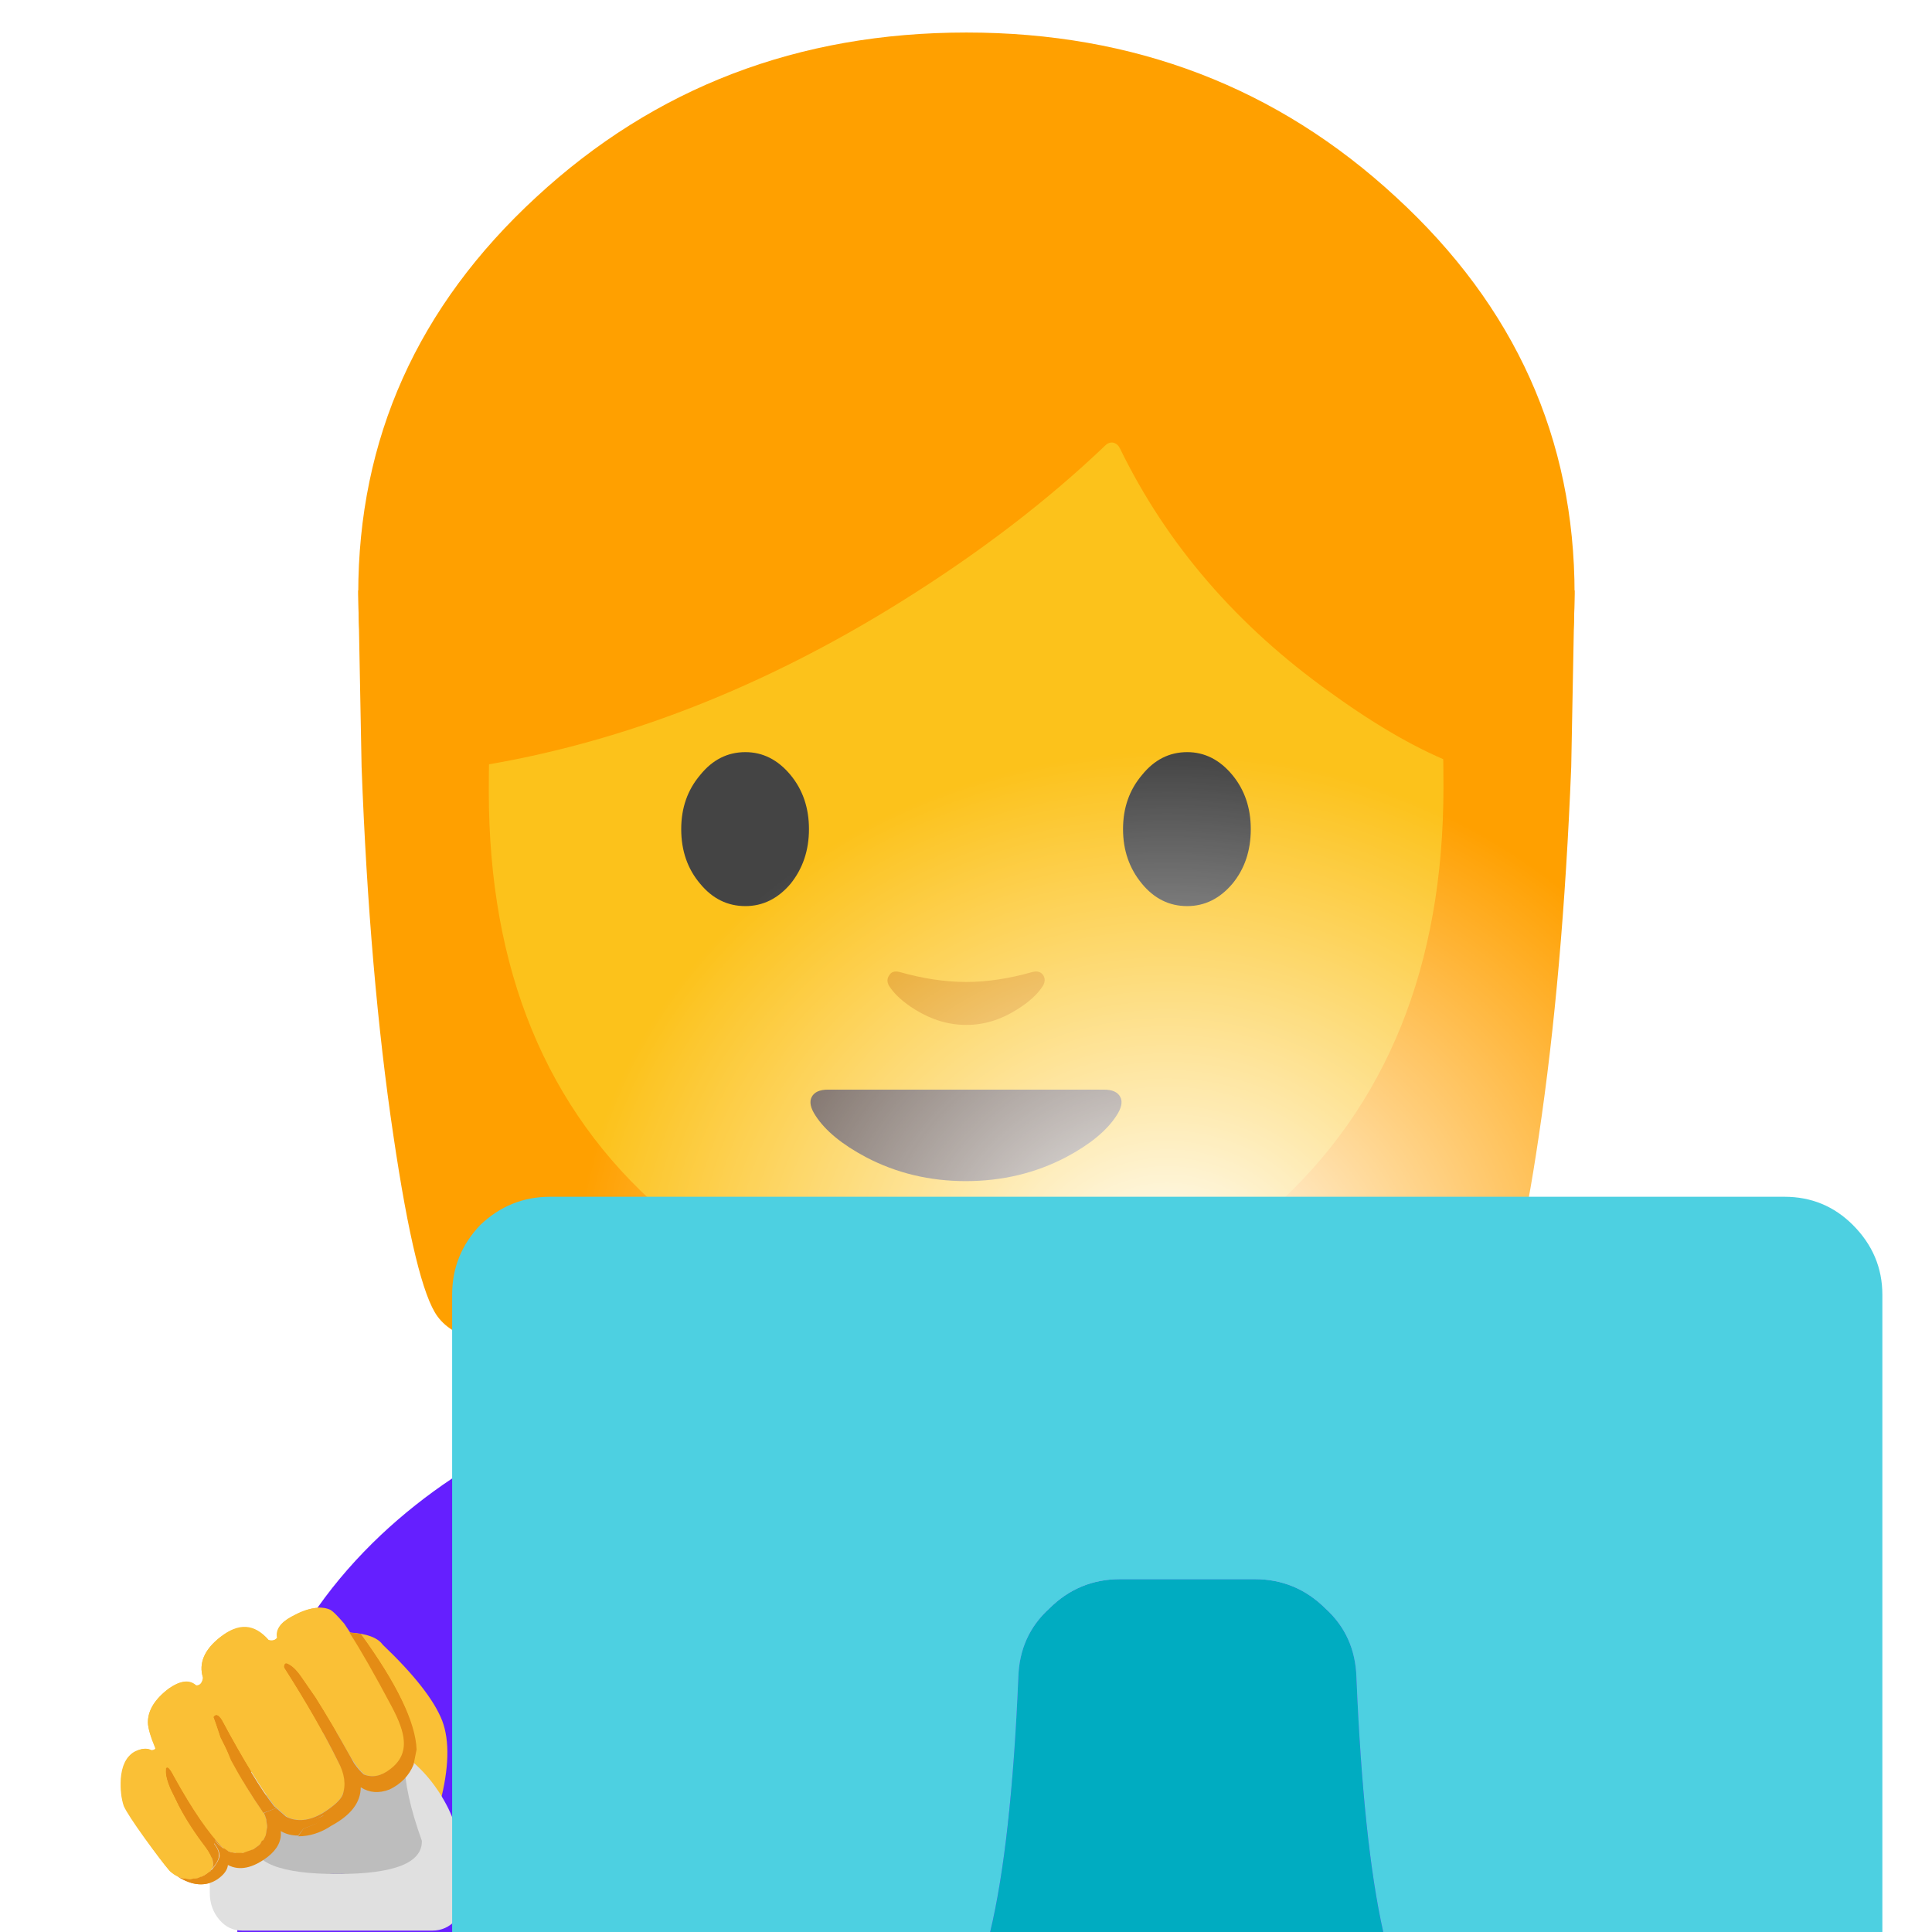
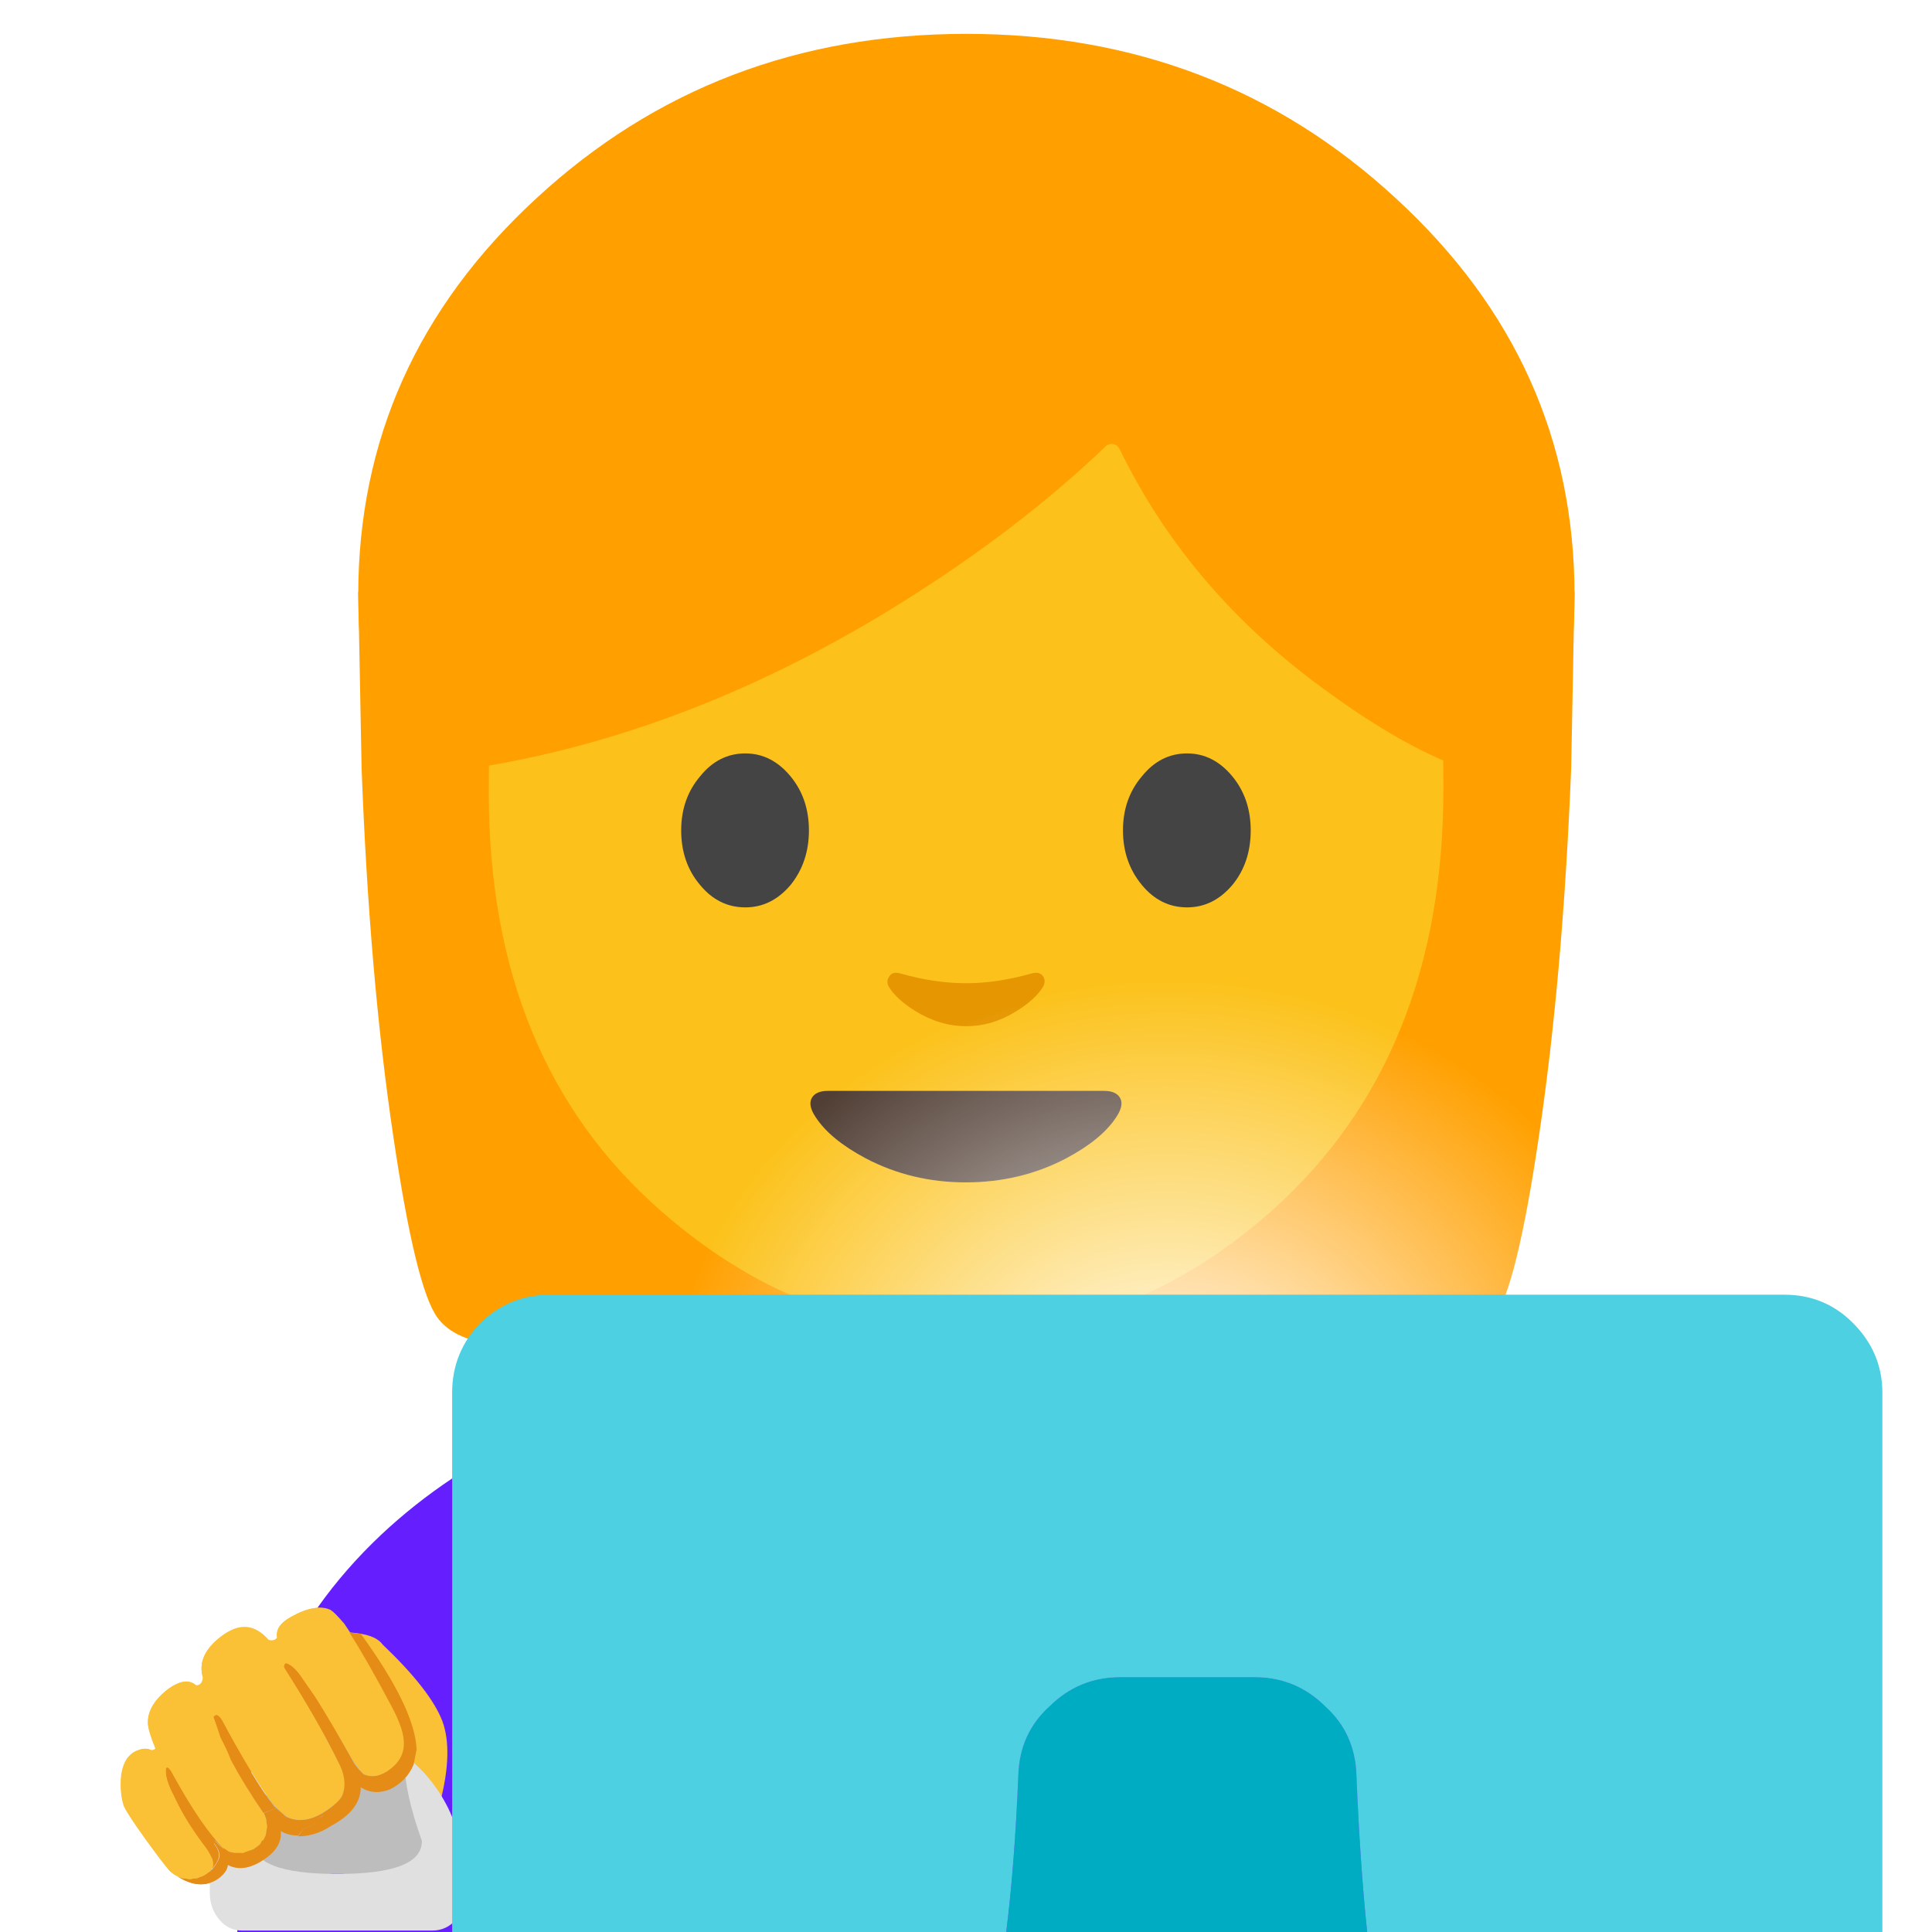
<svg xmlns="http://www.w3.org/2000/svg" xmlns:xlink="http://www.w3.org/1999/xlink" version="1.1" preserveAspectRatio="none" x="0px" y="0px" width="72px" height="72px" viewBox="0 0 72 72">
  <defs>
    <radialGradient id="Gradient_1" gradientUnits="userSpaceOnUse" cx="0" cy="0" r="22.088" fx="0" fy="0" gradientTransform="matrix( 1, 0, 0, 0.8981324, 36.25,47.85) " spreadMethod="pad">
      <stop offset="0%" stop-color="#FFFFFF" />
      <stop offset="100%" stop-color="#FFFFFF" stop-opacity="0" />
    </radialGradient>
-     <g id="Layer1_0_MEMBER_0_MEMBER_0_FILL">
+     <g id="Layer1_0_MEMBER_0_MEMBER_0_MEMBER_0_FILL">
+       <path fill="#651FFF" stroke="none" d=" M 8.85 69.75 L 8.85 72 63.35 72 63.35 69.75 Q 63.35 62.3 58 57.2 53.05 52.6 45.05 51.2 35.95 49.65 26.6 51.9 18.85 53.7 14.15 58 8.85 62.85 8.85 69.75 Z" />
+     </g>
+     <g id="Layer1_0_MEMBER_0_MEMBER_1_FILL">
+       <path fill="#651FFF" stroke="none" d=" M 14.2 57.2 Q 8.85 62.25 8.85 69.75 L 8.85 72 63.35 72 63.35 69.75 Q 63.35 62.85 58.05 58 53.35 53.7 45.55 51.9 36.2 49.65 27.15 51.2 19.1 52.6 14.2 57.2 Z" />
+     </g>
+     <g id="Layer1_0_MEMBER_0_MEMBER_2_FILL">
+       <path fill="#E59900" stroke="none" d=" M 64 74.15 Q 66.9 74.15 68.95 72.1 71 70.05 71 67.15 L 71 60.75 57 60.75 57 67.15 Q 57 70.05 59.05 72.1 61.1 74.15 64 74.15 Z" />
+     </g>
+     <g id="Layer1_0_MEMBER_1_MEMBER_0_FILL">
      <path fill="#FFA000" stroke="none" d=" M 118.2 71.6 L 118.5 55.8 65 53.6 9.5 55.8 9.8 71.6 Q 10.5 90.25 12.65 104.65 14.65 118.2 16.6 120.85 19 124.15 27.8 123.15 34.1 122.4 48.7 120.15 58.15 118.65 63.5 118.65 L 64.45 118.65 Q 69.8 118.65 79.25 120.15 93.85 122.4 100.1 123.15 108.9 124.15 111.3 120.85 113.3 118.2 115.3 104.65 117.45 90.25 118.2 71.6 Z" />
    </g>
-     <g id="Layer1_0_MEMBER_0_MEMBER_1_FILL">
+     <g id="Layer1_0_MEMBER_1_MEMBER_1_FILL">
      <path fill="#FFA000" stroke="none" d=" M 102.5 91.65 Q 118.5 76.9 118.5 56.1 118.5 35.25 102.5 20.55 86.55 5.8 64 5.8 41.4 5.8 25.45 20.55 9.5 35.25 9.5 56.1 9.5 76.9 25.45 91.65 41.45 106.4 64 106.4 86.55 106.4 102.5 91.65 Z" />
    </g>
-     <g id="Layer1_0_MEMBER_0_MEMBER_2_FILL">
+     <g id="Layer1_0_MEMBER_1_MEMBER_2_FILL">
      <path fill="#FCC21B" stroke="none" d=" M 106.75 73.45 Q 106.75 44.75 97.85 30.85 87.7 14.9 64.15 14.9 40.6 14.9 30.25 31 21.2 45.15 21.2 73.8 21.2 97.8 36.65 111.3 49 122.15 64.15 122.15 79.2 122.15 91.5 111.15 106.75 97.45 106.75 73.45 Z" />
    </g>
-     <g id="Layer1_0_MEMBER_0_MEMBER_3_FILL">
+     <g id="Layer1_0_MEMBER_1_MEMBER_3_FILL">
      <path fill="#FFA000" stroke="none" d=" M 108.05 32.25 Q 104.85 25.75 97.8 19.2 83.65 6.15 64.4 6.15 45.2 6.15 31.05 18.9 24 25.3 20.8 31.65 L 20.8 71.45 Q 39.8 68.25 58.15 56.8 68.65 50.25 76.45 42.8 76.75 42.5 77.15 42.55 77.55 42.65 77.75 43.05 84.05 56 96.7 65 103 69.55 108.05 71.45 L 108.05 32.25 Z" />
    </g>
-     <g id="Layer1_0_MEMBER_0_MEMBER_4_MEMBER_0_FILL">
+     <g id="Layer1_0_MEMBER_1_MEMBER_4_MEMBER_0_FILL">
      <path fill="#444444" stroke="none" d=" M 40.15 72.35 Q 38.45 74.35 38.45 77.2 38.45 80.1 40.15 82.1 41.8 84.1 44.2 84.1 46.55 84.1 48.25 82.1 49.9 80.05 49.9 77.2 49.9 74.35 48.25 72.35 46.55 70.3 44.2 70.3 41.8 70.3 40.15 72.35 Z" />
    </g>
-     <g id="Layer1_0_MEMBER_0_MEMBER_4_MEMBER_1_FILL">
+     <g id="Layer1_0_MEMBER_1_MEMBER_4_MEMBER_1_FILL">
      <path fill="#444444" stroke="none" d=" M 87.85 72.35 Q 86.15 70.3 83.8 70.3 81.4 70.3 79.75 72.35 78.05 74.35 78.05 77.2 78.05 80.05 79.75 82.1 81.4 84.1 83.8 84.1 86.15 84.1 87.85 82.1 89.5 80.1 89.5 77.2 89.5 74.35 87.85 72.35 Z" />
    </g>
-     <g id="Layer1_0_MEMBER_0_MEMBER_4_MEMBER_2_FILL">
+     <g id="Layer1_0_MEMBER_1_MEMBER_4_MEMBER_2_FILL">
      <path fill="#513F35" stroke="none" d=" M 63.95 108.75 Q 68.85 108.75 72.95 106.6 76.15 104.9 77.45 102.9 78.15 101.85 77.8 101.2 77.45 100.55 76.35 100.55 L 51.6 100.55 Q 50.5 100.55 50.15 101.2 49.8 101.85 50.5 102.9 51.8 104.9 55 106.6 59.1 108.75 63.95 108.75 Z" />
    </g>
-     <g id="Layer1_0_MEMBER_0_MEMBER_4_MEMBER_3_FILL">
+     <g id="Layer1_0_MEMBER_1_MEMBER_4_MEMBER_3_FILL">
      <path fill="#E59600" stroke="none" d=" M 58 90 Q 57.35 89.85 57.1 90.3 56.8 90.7 57.05 91.2 57.75 92.35 59.45 93.4 61.65 94.75 64 94.75 66.35 94.75 68.5 93.4 70.2 92.35 70.9 91.2 71.15 90.7 70.9 90.3 70.6 89.85 69.95 90 66.8 90.9 64 90.9 61.15 90.9 58 90 Z" />
-     </g>
-     <g id="Layer1_0_MEMBER_1_MEMBER_0_MEMBER_0_FILL">
-       <path fill="#651FFF" stroke="none" d=" M 8.85 69.75 L 8.85 72 63.35 72 63.35 69.75 Q 63.35 62.3 58 57.2 53.05 52.6 45.05 51.2 35.95 49.65 26.6 51.9 18.85 53.7 14.15 58 8.85 62.85 8.85 69.75 Z" />
-     </g>
-     <g id="Layer1_0_MEMBER_1_MEMBER_1_FILL">
-       <path fill="#651FFF" stroke="none" d=" M 14.2 57.2 Q 8.85 62.25 8.85 69.75 L 8.85 72 63.35 72 63.35 69.75 Q 63.35 62.85 58.05 58 53.35 53.7 45.55 51.9 36.2 49.65 27.15 51.2 19.1 52.6 14.2 57.2 Z" />
-     </g>
-     <g id="Layer1_0_MEMBER_1_MEMBER_2_FILL">
-       <path fill="#E59900" stroke="none" d=" M 64 74.15 Q 66.9 74.15 68.95 72.1 71 70.05 71 67.15 L 71 60.75 57 60.75 57 67.15 Q 57 70.05 59.05 72.1 61.1 74.15 64 74.15 Z" />
    </g>
    <g id="Layer1_0_MEMBER_2_MEMBER_0_FILL">
      <path fill="#FAC036" stroke="none" d=" M 21.15 119.55 Q 22.05 116.1 21.3 114.1 20.5 112.05 17.35 109.05 16.85 108.35 15.15 108.25 L 14.75 107.7 Q 14.2 106.95 13.9 106.8 12.9 106.3 11.3 107.2 10.2 107.8 10.35 108.6 10.15 108.85 9.8 108.75 8.4 107.2 6.6 108.55 5 109.8 5.45 111.25 5.35 111.8 4.95 111.75 4.3 111.2 3.2 111.95 1.8 113 1.8 114.2 1.8 114.75 2.3 115.95 2.2 116.05 2 116.05 1.55 115.8 0.85 116.2 0.1 116.65 0 117.95 -0.05 119 0.2 119.75 0.45 120.3 1.6 121.9 2.65 123.35 3.25 124.05 3.8 124.6 4.65 124.6 5.5 124.55 6 123.95 6.5 123.45 6.5 123.1 6.55 122.55 5.75 121.85 L 5.65 121.75 5.9 121.65 Q 7.2 123.5 8.75 122.6 9.3 122.3 9.55 121.7 9.85 121.05 9.45 120.2 L 10.25 119.9 10.4 120.15 Q 11.35 121.45 13.45 120.35 L 12.95 120.9 12.1 121.25 11.55 122.1 Q 11.2 123.1 12.05 123.95 12.6 124.5 13.4 124.35 13.8 124.3 15.3 123.65 16.4 123.2 18.6 121.75 21.1 120.15 21.15 119.55 Z" />
    </g>
    <g id="Layer1_0_MEMBER_2_MEMBER_1_FILL">
      <path fill="#E48C15" stroke="none" d=" M 10.85 110.4 Q 10.8 110.5 10.85 110.6 13.05 114.05 14.4 116.8 15.05 118 14.7 118.95 14.5 119.45 13.4 120.15 12.05 121 11 120.45 L 10.2 119.75 Q 8.9 118.1 6.7 114.05 6.6 113.9 6.5 113.8 6.3 113.6 6.15 113.85 L 6.6 115.2 7.35 116.7 Q 8.3 118.6 9.5 120.3 9.85 121.05 9.55 121.75 9.35 122.3 8.8 122.6 7.7 123.2 6.8 122.55 5.45 121.3 3.5 117.75 3.4 117.55 3.3 117.4 3.1 117.1 3 117.25 L 2.95 117.5 Q 3 117.9 3.3 118.65 L 3.85 119.75 Q 4.55 121.15 5.6 122.5 6.4 123.6 5.9 124.05 4.95 125 3.75 124.4 5.2 125.35 6.4 124.6 7.05 124.15 7.1 123.65 8.2 124.25 9.7 123.1 10.6 122.4 10.6 121.4 12.05 122.3 13.9 121.1 15.9 119.95 15.9 118.55 16.75 119.05 17.8 118.65 18.95 118.15 19.35 117.05 L 19.55 116.05 Q 19.5 113.3 15.9 108.35 L 15.15 108.25 Q 16.1 109.6 17.95 113.15 18.7 114.55 18.75 115.4 18.85 116.55 17.85 117.3 16.95 118 16.1 117.65 L 15.2 116.45 Q 14 114.3 12.9 112.55 L 12 111.25 Q 11.6 110.6 11.2 110.4 10.9 110.2 10.85 110.4 Z" />
    </g>
    <g id="Layer1_0_MEMBER_3_MEMBER_0_FILL">
      <path fill="#E0E0E0" stroke="none" d=" M 18.75 116.35 L 18.8 116.8 Q 18.8 119.9 17.5 122.05 16.2 124.25 14.35 124.25 12.5 124.25 11.2 122.05 9.9 119.9 9.9 116.8 L 9.95 116.35 Q 8.1 117.7 7 119.9 5.9 122.2 5.9 124.85 L 5.9 125.5 Q 5.9 126.55 6.55 127.3 7.15 128 8.05 128 L 20.65 128 Q 21.55 128 22.2 127.3 22.8 126.55 22.8 125.5 L 22.8 124.85 Q 22.8 122.2 21.7 119.9 20.6 117.7 18.75 116.35 Z" />
    </g>
    <g id="Layer1_0_MEMBER_3_MEMBER_1_FILL">
      <path fill="#BDBDBD" stroke="none" d=" M 8.75 122.05 Q 8.7 124.25 14.35 124.25 20 124.25 19.95 122.05 18.8 118.85 18.8 116.8 L 18.75 116.35 Q 16.8 114.85 14.35 114.85 11.95 114.85 9.95 116.35 L 9.9 116.8 Q 9.9 118.85 8.75 122.05 Z" />
    </g>
    <g id="Layer1_0_MEMBER_4_MEMBER_0_FILL">
      <path fill="#FAC036" stroke="none" d=" M 11.35 107.2 Q 10.2 107.8 10.4 108.6 10.15 108.85 9.8 108.75 8.4 107.1 6.6 108.55 5 109.8 5.45 111.25 5.4 111.8 5 111.75 4.35 111.15 3.2 111.95 1.8 113 1.8 114.2 1.8 114.7 2.3 115.9 2.25 116.05 2.05 116.05 1.6 115.8 0.9 116.15 0.15 116.6 0.05 117.95 -0.05 119 0.25 119.75 0.5 120.25 1.65 121.9 2.65 123.35 3.25 124.05 3.65 124.35 3.85 124.4 L 4.15 124.55 4.3 124.55 4.6 124.6 4.8 124.55 4.95 124.55 5.15 124.5 5.9 124.1 5.95 124 Q 6.4 123.55 5.65 122.5 4.6 121.15 3.85 119.75 L 3.3 118.6 Q 3 117.9 3 117.5 L 3 117.25 Q 3.1 117.1 3.3 117.4 3.4 117.55 3.5 117.75 5.35 121.1 6.8 122.55 L 6.85 122.6 7.15 122.75 7.3 122.8 7.6 122.85 7.75 122.9 8.1 122.85 8.25 122.85 8.8 122.6 9.15 122.35 9.25 122.25 9.35 122.1 9.45 122 9.55 121.8 9.6 121.75 9.65 121.5 9.65 121.4 9.7 121.15 9.7 121.05 9.65 120.8 9.65 120.65 9.5 120.25 Q 8.3 118.55 7.35 116.7 L 6.6 115.2 6.15 113.85 Q 6.3 113.6 6.5 113.8 6.65 113.9 6.7 114.05 8.9 118.1 10.2 119.75 L 11 120.45 Q 12.1 121 13.45 120.15 14.55 119.45 14.7 118.95 15.15 118.05 14.4 116.8 13.05 114.05 10.85 110.6 10.8 110.45 10.85 110.35 10.9 110.2 11.2 110.4 11.55 110.6 12 111.25 L 12.9 112.55 Q 14 114.3 15.2 116.45 L 15.5 116.9 Q 15.85 117.4 16.15 117.65 16.95 118 17.9 117.3 18.85 116.55 18.8 115.4 18.7 114.55 18 113.15 16.3 109.95 15.2 108.25 L 14.8 107.65 Q 14.15 106.9 13.9 106.75 12.95 106.3 11.35 107.2 Z" />
    </g>
    <g id="Layer1_0_MEMBER_4_MEMBER_1_FILL">
      <path fill="#E48C15" stroke="none" d=" M 9.55 120.35 L 9.65 120.65 9.65 120.75 9.7 121.05 9.7 121.15 9.65 121.4 9.65 121.45 9.6 121.7 9.45 122 9.35 122.05 9.25 122.25 9.15 122.35 8.8 122.6 8.1 122.85 7.6 122.85 7.3 122.8 7.15 122.75 6.85 122.55 6.8 122.55 Q 6.35 122.25 5.9 121.6 L 5.65 121.7 5.8 121.8 Q 6.55 122.5 6.55 123.05 6.5 123.4 6.05 123.95 L 5.95 124 5.95 124.05 5.9 124.1 Q 5.5 124.4 5.25 124.45 L 5.15 124.5 4.95 124.55 4.8 124.55 4.6 124.6 4.3 124.55 4.15 124.55 3.95 124.5 3.75 124.4 Q 5.25 125.35 6.4 124.6 7.05 124.15 7.1 123.65 8.25 124.25 9.75 123.1 10.7 122.35 10.6 121.4 11.1 121.7 11.75 121.7 L 12.1 121.25 13 120.9 13.5 120.35 Q 12.7 120.75 11.9 120.8 10.95 120.85 10.45 120.15 L 10.25 119.9 9.5 120.2 9.5 120.25 9.55 120.35 Z" />
    </g>
    <g id="Layer1_0_MEMBER_4_MEMBER_2_FILL">
      <path fill="#E48C15" stroke="none" d=" M 3.3 117.4 Q 3.1 117.1 3 117.25 L 3 117.5 Q 3 117.9 3.3 118.6 L 3.85 119.7 Q 4.6 121.1 5.65 122.5 6.358 123.491 6 123.95 6.5 123.4 6.5 123.05 6.55 122.5 5.75 121.8 L 5.65 121.7 5.9 121.65 Q 6.45 122.3 6.8 122.55 5.35 121.1 3.5 117.75 3.4 117.55 3.3 117.4 Z" />
    </g>
    <g id="Layer1_0_MEMBER_4_MEMBER_3_FILL">
      <path fill="#E48C15" stroke="none" d=" M 10.85 110.4 Q 10.8 110.5 10.85 110.6 13.05 114.05 14.4 116.8 15.05 118 14.7 119 14.5 119.5 13.4 120.2 12.05 121 10.95 120.45 L 10.15 119.75 Q 8.85 118.1 6.7 114.05 6.6 113.9 6.5 113.8 6.3 113.65 6.15 113.85 L 7.3 116.7 Q 8.284 118.521 9.45 120.2 L 10.25 119.9 10.4 120.15 Q 10.9 120.85 11.9 120.85 12.7 120.8 13.45 120.35 L 12.95 120.9 12.1 121.25 11.75 121.75 Q 12.9 121.75 13.95 121.05 15.9 120 15.9 118.5 16.75 119.05 17.8 118.65 18.95 118.1 19.4 117 L 19.6 116 Q 19.5 113.3 15.9 108.35 L 15.8 108.35 15.15 108.25 Q 16.25 109.95 17.95 113.15 18.7 114.55 18.75 115.4 18.85 116.55 17.85 117.3 16.95 118 16.1 117.65 15.8 117.4 15.45 116.9 L 15.2 116.45 Q 14 114.3 12.9 112.55 L 12 111.25 Q 11.6 110.65 11.2 110.4 10.9 110.2 10.85 110.4 Z" />
    </g>
    <g id="Layer1_0_MEMBER_5_FILL">
      <path fill="url(#Gradient_1)" stroke="none" d=" M 60.6 47.4 Q 60.6 38.25 53.45 31.8 46.3 25.3 36.25 25.3 26.1 25.3 18.95 31.8 11.8 38.25 11.8 47.4 11.8 56.6 18.95 63.05 26.1 69.55 36.25 69.55 46.3 69.55 53.45 63.05 60.6 56.6 60.6 47.4 Z" />
    </g>
    <g id="Layer1_0_MEMBER_6_FILL">
-       <path fill="#00ACC1" stroke="none" d=" M 39.25 59.3 L 34.25 59.3 Q 32.7 59.3 31.6 60.4 30.5 61.4 30.45 62.95 30.194 69.14 29.4 72.45 L 44.05 72.45 Q 43.306 69.14 43.05 62.95 43 61.4 41.9 60.4 40.8 59.3 39.25 59.3 Z" />
-       <path fill="#4DD0E1" stroke="none" d=" M 62.65 48.7 Q 62.65 47.2 61.55 46.1 60.5 45.05 59 45.05 L 13 45.05 Q 11.5 45.05 10.4 46.1 9.35 47.2 9.35 48.7 L 9.35 72.45 29.4 72.45 Q 30.194 69.14 30.45 62.95 30.5 61.4 31.6 60.4 32.7 59.3 34.25 59.3 L 39.25 59.3 Q 40.8 59.3 41.9 60.4 43 61.4 43.05 62.95 43.306 69.14 44.05 72.45 L 62.65 72.45 62.65 48.7 Z" />
+       <path fill="#00ACC1" stroke="none" d=" M 39.1 63.45 Q 38 64.45 37.95 66 37.815 69.348 37.5 71.85 L 50.95 71.85 Q 50.685 69.348 50.55 66 50.5 64.45 49.4 63.45 48.3 62.35 46.75 62.35 L 41.75 62.35 Q 40.2 62.35 39.1 63.45 Z" />
+       <path fill="#4DD0E1" stroke="none" d=" M 69.05 49.15 Q 68 48.1 66.5 48.1 L 20.5 48.1 Q 19 48.1 17.9 49.15 16.85 50.25 16.85 51.75 L 16.85 71.85 37.5 71.85 Q 37.815 69.348 37.95 66 38 64.45 39.1 63.45 40.2 62.35 41.75 62.35 L 46.75 62.35 Q 48.3 62.35 49.4 63.45 50.5 64.45 50.55 66 50.685 69.348 50.95 71.85 L 70.15 71.85 70.15 51.75 Q 70.15 50.25 69.05 49.15 Z" />
    </g>
  </defs>
  <g id="Layer_1">
-     <g transform="matrix( 0.415863, 0, 0, 0.415863, 9.4,-1.2) ">
-       <use xlink:href="#Layer1_0_MEMBER_0_MEMBER_0_FILL" />
+     <g transform="matrix( 1, 0, 0, 1, 0,0) ">
+       <use xlink:href="#Layer1_0_MEMBER_0_MEMBER_0_MEMBER_0_FILL" />
    </g>
-     <g transform="matrix( 0.415863, 0, 0, 0.415863, 9.4,-1.2) ">
+     <g transform="matrix( 1, 0, 0, 1, 0,0) ">
      <use xlink:href="#Layer1_0_MEMBER_0_MEMBER_1_FILL" />
    </g>
-     <g transform="matrix( 0.415863, 0, 0, 0.415863, 9.4,-1.2) ">
+     <g transform="matrix( 0.8515625, 0, 0, 0.8515625, -18.4,-5.55) ">
      <use xlink:href="#Layer1_0_MEMBER_0_MEMBER_2_FILL" />
    </g>
-     <g transform="matrix( 0.415863, 0, 0, 0.415863, 9.4,-1.2) ">
-       <use xlink:href="#Layer1_0_MEMBER_0_MEMBER_3_FILL" />
+     <g transform="matrix( 0.4158478, 0, 0, 0.4158478, 9.4,-1.15) ">
+       <use xlink:href="#Layer1_0_MEMBER_1_MEMBER_0_FILL" />
    </g>
-     <g transform="matrix( 0.4157867, 0, 0, 0.4157867, 9.4,-1.2) ">
-       <use xlink:href="#Layer1_0_MEMBER_0_MEMBER_4_MEMBER_0_FILL" />
-     </g>
-     <g transform="matrix( 0.4157867, 0, 0, 0.4157867, 9.4,-1.2) ">
-       <use xlink:href="#Layer1_0_MEMBER_0_MEMBER_4_MEMBER_1_FILL" />
-     </g>
-     <g transform="matrix( 0.4157867, 0, 0, 0.4157867, 9.4,-1.2) ">
-       <use xlink:href="#Layer1_0_MEMBER_0_MEMBER_4_MEMBER_2_FILL" />
-     </g>
-     <g transform="matrix( 0.4157867, 0, 0, 0.4157867, 9.4,-1.2) ">
-       <use xlink:href="#Layer1_0_MEMBER_0_MEMBER_4_MEMBER_3_FILL" />
-     </g>
-     <g transform="matrix( 1, 0, 0, 1, 0,0) ">
-       <use xlink:href="#Layer1_0_MEMBER_1_MEMBER_0_MEMBER_0_FILL" />
-     </g>
-     <g transform="matrix( 1, 0, 0, 1, 0,0) ">
+     <g transform="matrix( 0.4158478, 0, 0, 0.4158478, 9.4,-1.15) ">
      <use xlink:href="#Layer1_0_MEMBER_1_MEMBER_1_FILL" />
    </g>
-     <g transform="matrix( 0.8515625, 0, 0, 0.8515625, -18.4,-5.55) ">
+     <g transform="matrix( 0.4158478, 0, 0, 0.4158478, 9.4,-1.15) ">
      <use xlink:href="#Layer1_0_MEMBER_1_MEMBER_2_FILL" />
    </g>
-     <g transform="matrix( 0.5624847, 0, 0, 0.5624847, 4.5,-0.05) ">
+     <g transform="matrix( 0.4158478, 0, 0, 0.4158478, 9.4,-1.15) ">
+       <use xlink:href="#Layer1_0_MEMBER_1_MEMBER_3_FILL" />
+     </g>
+     <g transform="matrix( 0.4157562, 0, 0, 0.4157562, 9.4,-1.15) ">
+       <use xlink:href="#Layer1_0_MEMBER_1_MEMBER_4_MEMBER_0_FILL" />
+     </g>
+     <g transform="matrix( 0.4157562, 0, 0, 0.4157562, 9.4,-1.15) ">
+       <use xlink:href="#Layer1_0_MEMBER_1_MEMBER_4_MEMBER_1_FILL" />
+     </g>
+     <g transform="matrix( 0.4157562, 0, 0, 0.4157562, 9.4,-1.15) ">
+       <use xlink:href="#Layer1_0_MEMBER_1_MEMBER_4_MEMBER_2_FILL" />
+     </g>
+     <g transform="matrix( 0.4157562, 0, 0, 0.4157562, 9.4,-1.15) ">
+       <use xlink:href="#Layer1_0_MEMBER_1_MEMBER_4_MEMBER_3_FILL" />
+     </g>
+     <g transform="matrix( 0.5624695, 0, 0, 0.5624695, 4.5,-0.05) ">
      <use xlink:href="#Layer1_0_MEMBER_2_MEMBER_0_FILL" />
    </g>
-     <g transform="matrix( 0.5624847, 0, 0, 0.5624847, 4.5,-0.05) ">
+     <g transform="matrix( 0.5624695, 0, 0, 0.5624695, 4.5,-0.05) ">
      <use xlink:href="#Layer1_0_MEMBER_2_MEMBER_1_FILL" />
    </g>
-     <g transform="matrix( 0.5624847, 0, 0, 0.5624847, 4.5,-0.05) ">
+     <g transform="matrix( 0.5624695, 0, 0, 0.5624695, 4.5,-0.05) ">
      <use xlink:href="#Layer1_0_MEMBER_3_MEMBER_0_FILL" />
    </g>
-     <g transform="matrix( 0.5624847, 0, 0, 0.5624847, 4.5,-0.05) ">
+     <g transform="matrix( 0.5624695, 0, 0, 0.5624695, 4.5,-0.05) ">
      <use xlink:href="#Layer1_0_MEMBER_3_MEMBER_1_FILL" />
    </g>
    <g transform="matrix( 0.5625, 0, 0, 0.5625, 4.5,-0.05) ">
      <use xlink:href="#Layer1_0_MEMBER_4_MEMBER_0_FILL" />
    </g>
    <g transform="matrix( 0.5625, 0, 0, 0.5625, 4.5,-0.05) ">
      <use xlink:href="#Layer1_0_MEMBER_4_MEMBER_1_FILL" />
    </g>
    <g transform="matrix( 0.5625, 0, 0, 0.5625, 4.5,-0.05) ">
      <use xlink:href="#Layer1_0_MEMBER_4_MEMBER_2_FILL" />
    </g>
    <g transform="matrix( 0.5625, 0, 0, 0.5625, 4.5,-0.05) ">
      <use xlink:href="#Layer1_0_MEMBER_4_MEMBER_3_FILL" />
    </g>
-     <g transform="matrix( 1, 0, 0, 1, 7.25,0) ">
+     <g transform="matrix( 0.8483582, 0, 0, 0.8483582, 12.75,12.75) ">
      <use xlink:href="#Layer1_0_MEMBER_5_FILL" />
    </g>
-     <g transform="matrix( 1, 0, 0, 1, 7.5,-0.45) ">
+     <g transform="matrix( 1, 0, 0, 1, 0,0.15) ">
      <use xlink:href="#Layer1_0_MEMBER_6_FILL" />
    </g>
  </g>
  <g id="Camada_1" />
</svg>
